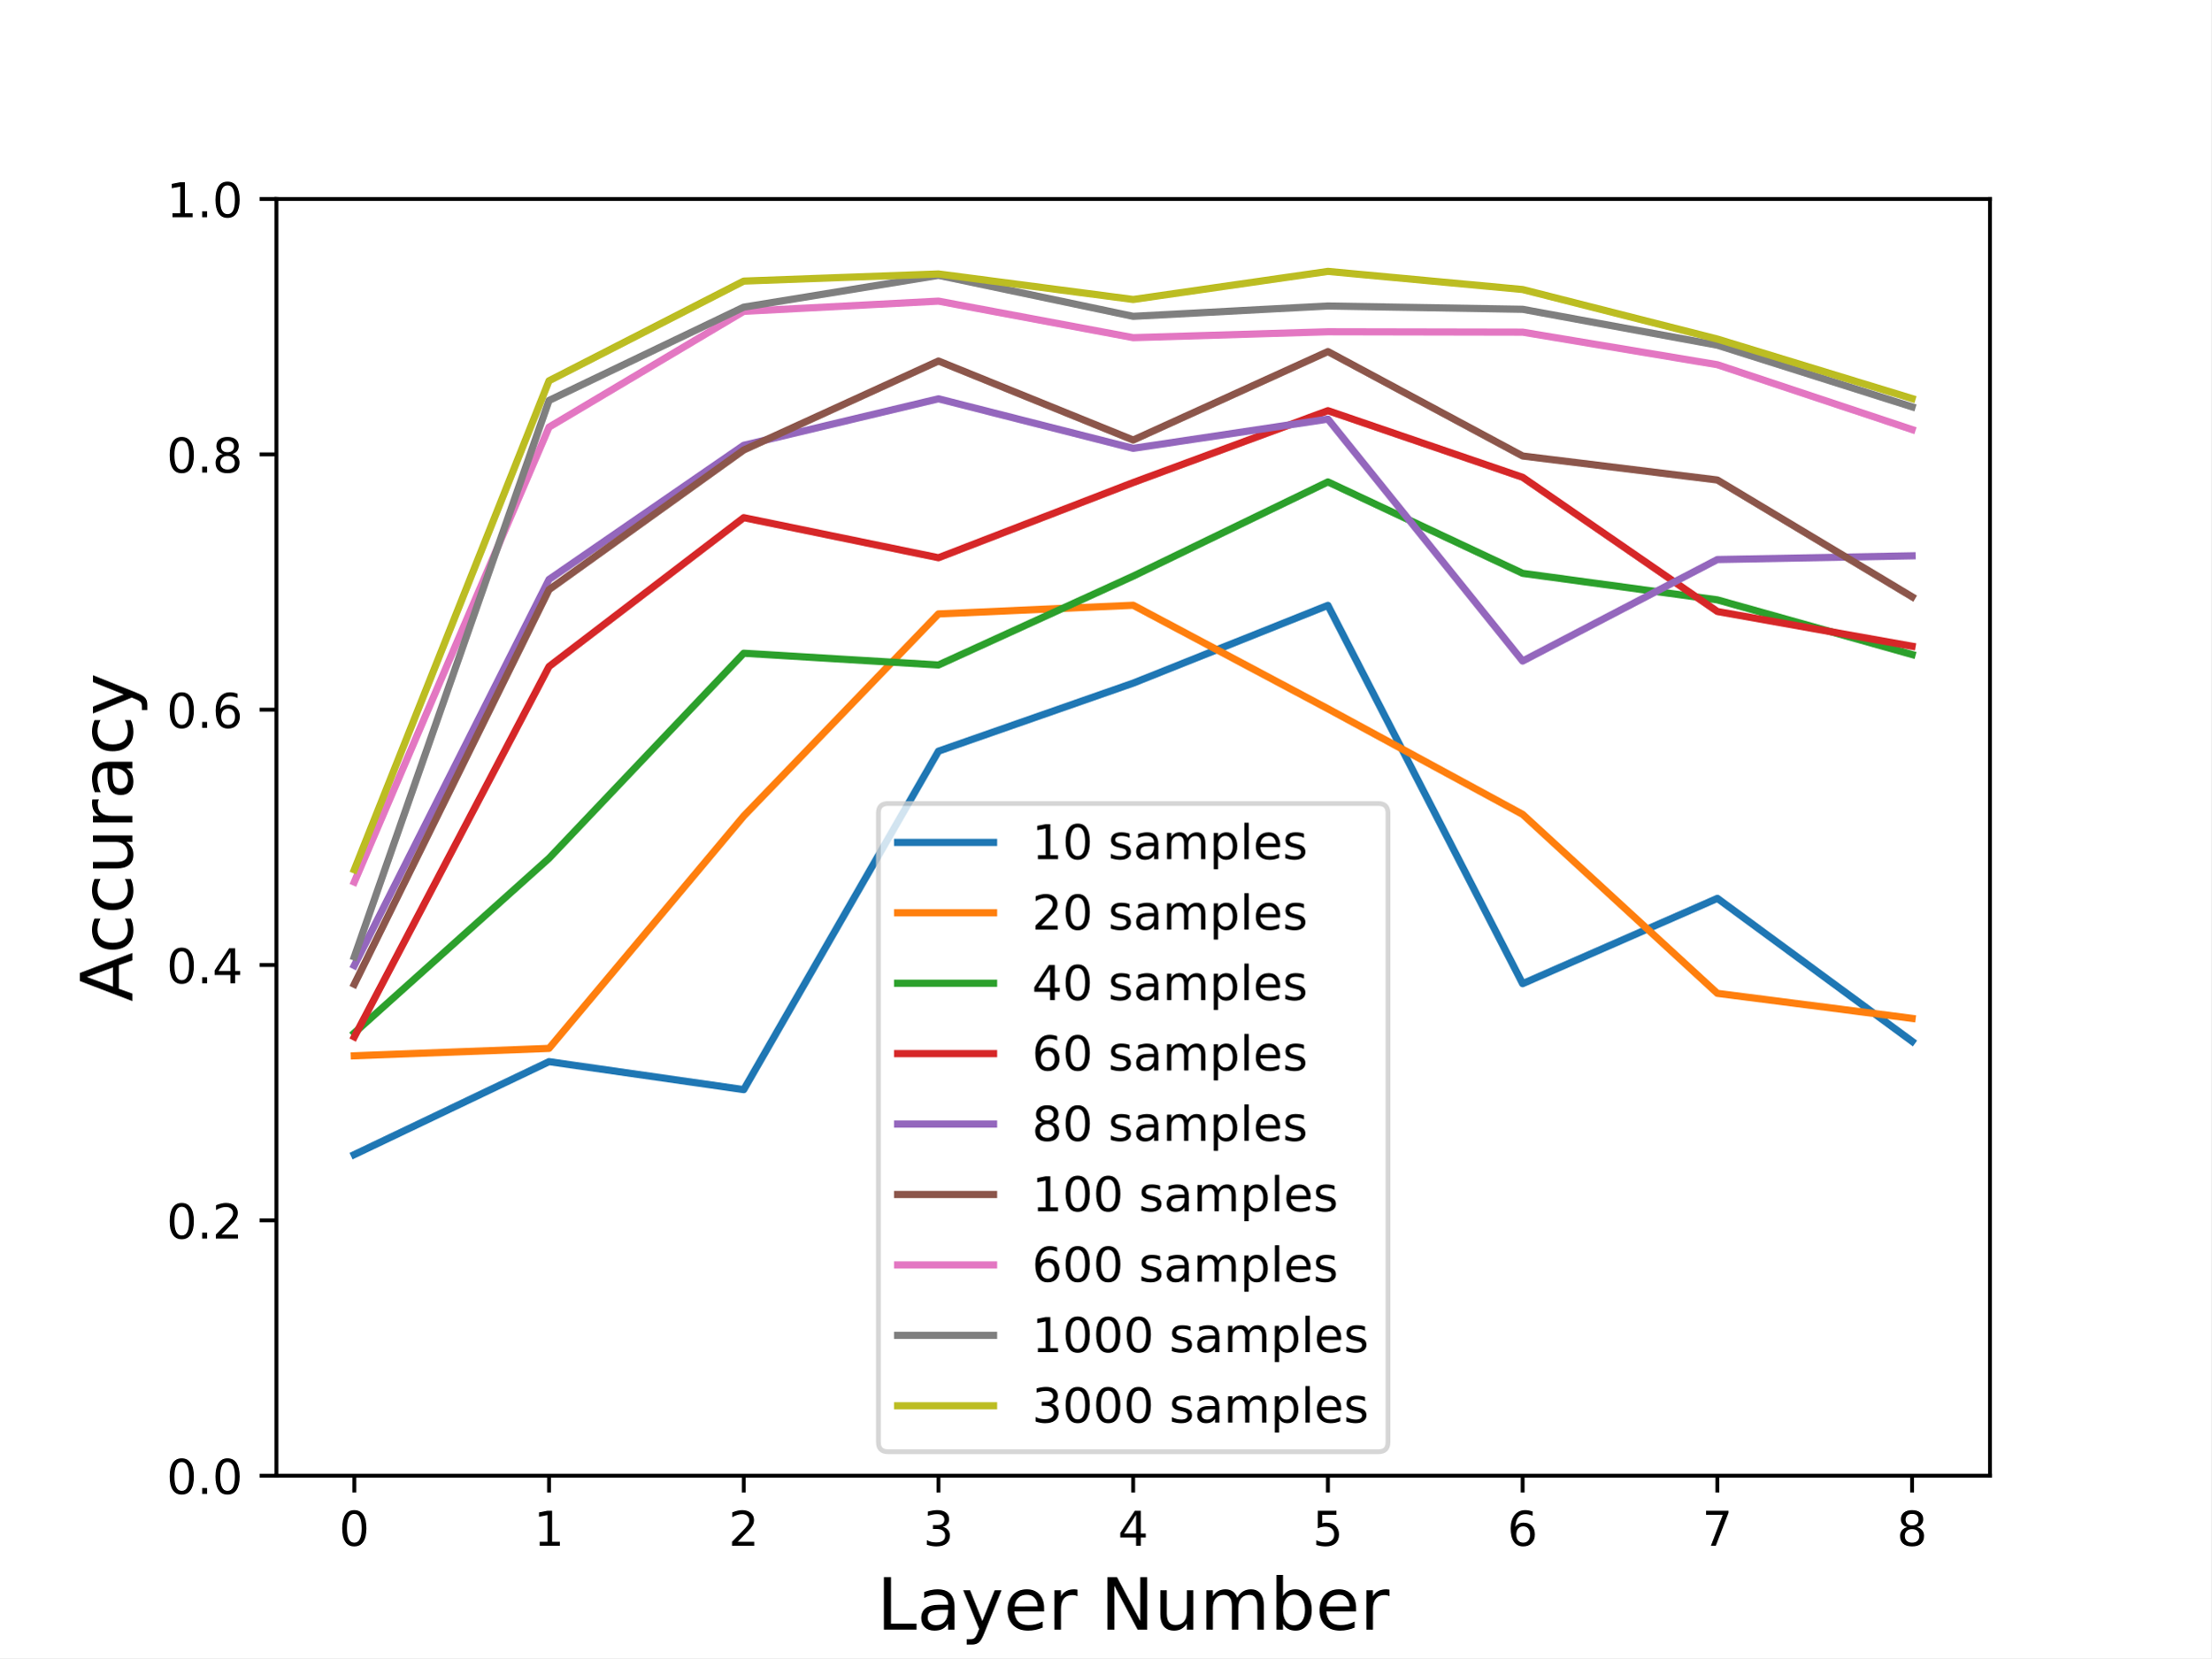
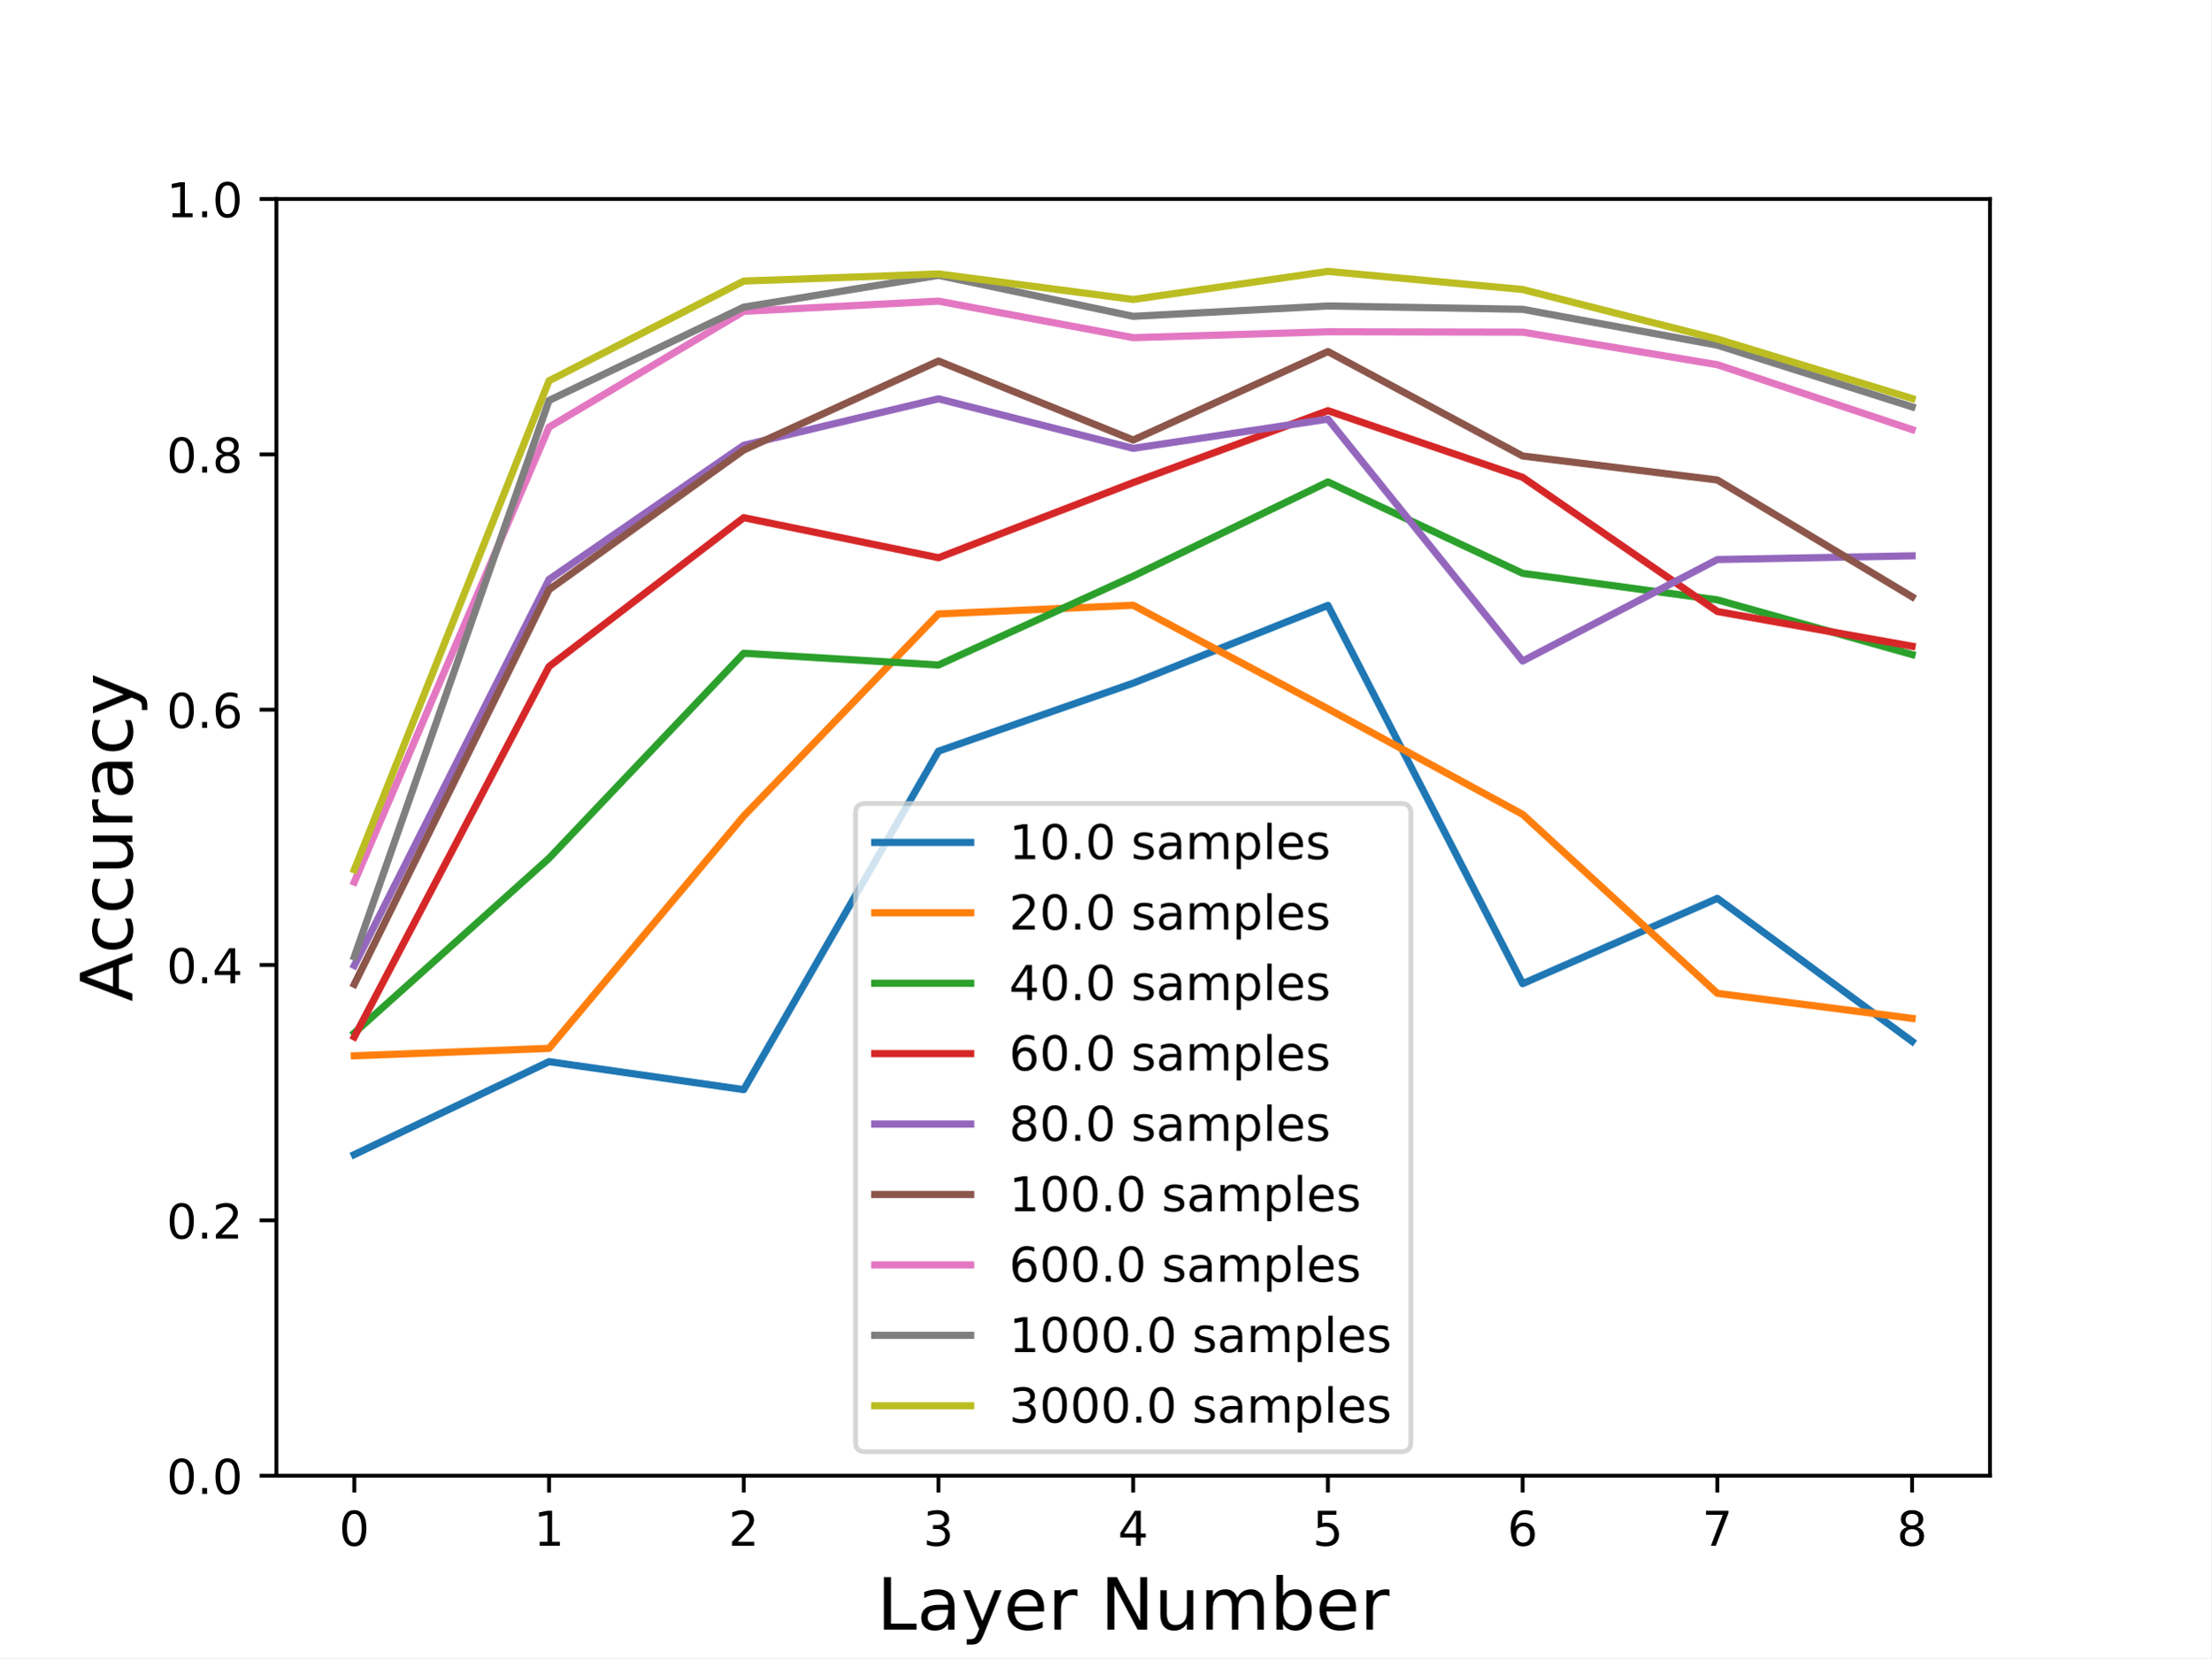
<svg xmlns="http://www.w3.org/2000/svg" xmlns:xlink="http://www.w3.org/1999/xlink" height="345.6pt" version="1.1" viewBox="0 0 460.8 345.6" width="460.8pt">
  <defs>
    <style type="text/css">*{stroke-linecap:butt;stroke-linejoin:round;}</style>
  </defs>
  <g id="figure_1">
    <g id="patch_1">
      <path d="M 0 345.6  L 460.8 345.6  L 460.8 0  L 0 0  z " style="fill:#ffffff;" />
    </g>
    <g id="axes_1">
      <g id="patch_2">
        <path d="M 57.6 307.584  L 414.72 307.584  L 414.72 41.472  L 57.6 41.472  z " style="fill:#ffffff;" />
      </g>
      <g id="matplotlib.axis_1">
        <g id="xtick_1">
          <g id="line2d_1">
            <defs>
-               <path d="M 0 0  L 0 3.5  " id="md10dada401" style="stroke:#000000;stroke-width:0.8;" />
+               <path d="M 0 0  L 0 3.5  " id="m8457dcc75d" style="stroke:#000000;stroke-width:0.8;" />
            </defs>
            <g>
-               <use style="stroke:#000000;stroke-width:0.8;" x="73.833" xlink:href="#md10dada401" y="307.584" />
+               <use style="stroke:#000000;stroke-width:0.8;" x="73.833" xlink:href="#m8457dcc75d" y="307.584" />
            </g>
          </g>
          <g id="text_1">
            <g transform="translate(70.65148 322.1824)scale(0.1 -0.1)">
              <defs>
                <path d="M 2034 4250  Q 1547 4250 1301 3770  Q 1056 3291 1056 2328  Q 1056 1369 1301 889  Q 1547 409 2034 409  Q 2525 409 2770 889  Q 3016 1369 3016 2328  Q 3016 3291 2770 3770  Q 2525 4250 2034 4250  z M 2034 4750  Q 2819 4750 3233 4129  Q 3647 3509 3647 2328  Q 3647 1150 3233 529  Q 2819 -91 2034 -91  Q 1250 -91 836 529  Q 422 1150 422 2328  Q 422 3509 836 4129  Q 1250 4750 2034 4750  z " id="DejaVuSans-30" transform="scale(0.015625)" />
              </defs>
              <use xlink:href="#DejaVuSans-30" />
            </g>
          </g>
        </g>
        <g id="xtick_2">
          <g id="line2d_2">
            <g>
-               <use style="stroke:#000000;stroke-width:0.8;" x="114.415" xlink:href="#md10dada401" y="307.584" />
+               <use style="stroke:#000000;stroke-width:0.8;" x="114.415" xlink:href="#m8457dcc75d" y="307.584" />
            </g>
          </g>
          <g id="text_2">
            <g transform="translate(111.2333 322.1824)scale(0.1 -0.1)">
              <defs>
                <path d="M 794 531  L 1825 531  L 1825 4091  L 703 3866  L 703 4441  L 1819 4666  L 2450 4666  L 2450 531  L 3481 531  L 3481 0  L 794 0  L 794 531  z " id="DejaVuSans-31" transform="scale(0.015625)" />
              </defs>
              <use xlink:href="#DejaVuSans-31" />
            </g>
          </g>
        </g>
        <g id="xtick_3">
          <g id="line2d_3">
            <g>
-               <use style="stroke:#000000;stroke-width:0.8;" x="154.996" xlink:href="#md10dada401" y="307.584" />
+               <use style="stroke:#000000;stroke-width:0.8;" x="154.996" xlink:href="#m8457dcc75d" y="307.584" />
            </g>
          </g>
          <g id="text_3">
            <g transform="translate(151.8151 322.1824)scale(0.1 -0.1)">
              <defs>
                <path d="M 1228 531  L 3431 531  L 3431 0  L 469 0  L 469 531  Q 828 903 1448 1529  Q 2069 2156 2228 2338  Q 2531 2678 2651 2914  Q 2772 3150 2772 3378  Q 2772 3750 2511 3984  Q 2250 4219 1831 4219  Q 1534 4219 1204 4116  Q 875 4013 500 3803  L 500 4441  Q 881 4594 1212 4672  Q 1544 4750 1819 4750  Q 2544 4750 2975 4387  Q 3406 4025 3406 3419  Q 3406 3131 3298 2873  Q 3191 2616 2906 2266  Q 2828 2175 2409 1742  Q 1991 1309 1228 531  z " id="DejaVuSans-32" transform="scale(0.015625)" />
              </defs>
              <use xlink:href="#DejaVuSans-32" />
            </g>
          </g>
        </g>
        <g id="xtick_4">
          <g id="line2d_4">
            <g>
-               <use style="stroke:#000000;stroke-width:0.8;" x="195.578" xlink:href="#md10dada401" y="307.584" />
+               <use style="stroke:#000000;stroke-width:0.8;" x="195.578" xlink:href="#m8457dcc75d" y="307.584" />
            </g>
          </g>
          <g id="text_4">
            <g transform="translate(192.3969 322.1824)scale(0.1 -0.1)">
              <defs>
                <path d="M 2597 2516  Q 3050 2419 3304 2112  Q 3559 1806 3559 1356  Q 3559 666 3084 287  Q 2609 -91 1734 -91  Q 1441 -91 1130 -33  Q 819 25 488 141  L 488 750  Q 750 597 1062 519  Q 1375 441 1716 441  Q 2309 441 2620 675  Q 2931 909 2931 1356  Q 2931 1769 2642 2001  Q 2353 2234 1838 2234  L 1294 2234  L 1294 2753  L 1863 2753  Q 2328 2753 2575 2939  Q 2822 3125 2822 3475  Q 2822 3834 2567 4026  Q 2313 4219 1838 4219  Q 1578 4219 1281 4162  Q 984 4106 628 3988  L 628 4550  Q 988 4650 1302 4700  Q 1616 4750 1894 4750  Q 2613 4750 3031 4423  Q 3450 4097 3450 3541  Q 3450 3153 3228 2886  Q 3006 2619 2597 2516  z " id="DejaVuSans-33" transform="scale(0.015625)" />
              </defs>
              <use xlink:href="#DejaVuSans-33" />
            </g>
          </g>
        </g>
        <g id="xtick_5">
          <g id="line2d_5">
            <g>
-               <use style="stroke:#000000;stroke-width:0.8;" x="236.16" xlink:href="#md10dada401" y="307.584" />
+               <use style="stroke:#000000;stroke-width:0.8;" x="236.16" xlink:href="#m8457dcc75d" y="307.584" />
            </g>
          </g>
          <g id="text_5">
            <g transform="translate(232.9787 322.1824)scale(0.1 -0.1)">
              <defs>
                <path d="M 2419 4116  L 825 1625  L 2419 1625  L 2419 4116  z M 2253 4666  L 3047 4666  L 3047 1625  L 3713 1625  L 3713 1100  L 3047 1100  L 3047 0  L 2419 0  L 2419 1100  L 313 1100  L 313 1709  L 2253 4666  z " id="DejaVuSans-34" transform="scale(0.015625)" />
              </defs>
              <use xlink:href="#DejaVuSans-34" />
            </g>
          </g>
        </g>
        <g id="xtick_6">
          <g id="line2d_6">
            <g>
-               <use style="stroke:#000000;stroke-width:0.8;" x="276.742" xlink:href="#md10dada401" y="307.584" />
+               <use style="stroke:#000000;stroke-width:0.8;" x="276.742" xlink:href="#m8457dcc75d" y="307.584" />
            </g>
          </g>
          <g id="text_6">
            <g transform="translate(273.5606 322.1824)scale(0.1 -0.1)">
              <defs>
                <path d="M 691 4666  L 3169 4666  L 3169 4134  L 1269 4134  L 1269 2991  Q 1406 3038 1543 3061  Q 1681 3084 1819 3084  Q 2600 3084 3056 2656  Q 3513 2228 3513 1497  Q 3513 744 3044 326  Q 2575 -91 1722 -91  Q 1428 -91 1123 -41  Q 819 9 494 109  L 494 744  Q 775 591 1075 516  Q 1375 441 1709 441  Q 2250 441 2565 725  Q 2881 1009 2881 1497  Q 2881 1984 2565 2268  Q 2250 2553 1709 2553  Q 1456 2553 1204 2497  Q 953 2441 691 2322  L 691 4666  z " id="DejaVuSans-35" transform="scale(0.015625)" />
              </defs>
              <use xlink:href="#DejaVuSans-35" />
            </g>
          </g>
        </g>
        <g id="xtick_7">
          <g id="line2d_7">
            <g>
-               <use style="stroke:#000000;stroke-width:0.8;" x="317.324" xlink:href="#md10dada401" y="307.584" />
+               <use style="stroke:#000000;stroke-width:0.8;" x="317.324" xlink:href="#m8457dcc75d" y="307.584" />
            </g>
          </g>
          <g id="text_7">
            <g transform="translate(314.1424 322.1824)scale(0.1 -0.1)">
              <defs>
                <path d="M 2113 2584  Q 1688 2584 1439 2293  Q 1191 2003 1191 1497  Q 1191 994 1439 701  Q 1688 409 2113 409  Q 2538 409 2786 701  Q 3034 994 3034 1497  Q 3034 2003 2786 2293  Q 2538 2584 2113 2584  z M 3366 4563  L 3366 3988  Q 3128 4100 2886 4159  Q 2644 4219 2406 4219  Q 1781 4219 1451 3797  Q 1122 3375 1075 2522  Q 1259 2794 1537 2939  Q 1816 3084 2150 3084  Q 2853 3084 3261 2657  Q 3669 2231 3669 1497  Q 3669 778 3244 343  Q 2819 -91 2113 -91  Q 1303 -91 875 529  Q 447 1150 447 2328  Q 447 3434 972 4092  Q 1497 4750 2381 4750  Q 2619 4750 2861 4703  Q 3103 4656 3366 4563  z " id="DejaVuSans-36" transform="scale(0.015625)" />
              </defs>
              <use xlink:href="#DejaVuSans-36" />
            </g>
          </g>
        </g>
        <g id="xtick_8">
          <g id="line2d_8">
            <g>
-               <use style="stroke:#000000;stroke-width:0.8;" x="357.905" xlink:href="#md10dada401" y="307.584" />
+               <use style="stroke:#000000;stroke-width:0.8;" x="357.905" xlink:href="#m8457dcc75d" y="307.584" />
            </g>
          </g>
          <g id="text_8">
            <g transform="translate(354.7242 322.1824)scale(0.1 -0.1)">
              <defs>
                <path d="M 525 4666  L 3525 4666  L 3525 4397  L 1831 0  L 1172 0  L 2766 4134  L 525 4134  L 525 4666  z " id="DejaVuSans-37" transform="scale(0.015625)" />
              </defs>
              <use xlink:href="#DejaVuSans-37" />
            </g>
          </g>
        </g>
        <g id="xtick_9">
          <g id="line2d_9">
            <g>
-               <use style="stroke:#000000;stroke-width:0.8;" x="398.487" xlink:href="#md10dada401" y="307.584" />
+               <use style="stroke:#000000;stroke-width:0.8;" x="398.487" xlink:href="#m8457dcc75d" y="307.584" />
            </g>
          </g>
          <g id="text_9">
            <g transform="translate(395.306 322.1824)scale(0.1 -0.1)">
              <defs>
                <path d="M 2034 2216  Q 1584 2216 1326 1975  Q 1069 1734 1069 1313  Q 1069 891 1326 650  Q 1584 409 2034 409  Q 2484 409 2743 651  Q 3003 894 3003 1313  Q 3003 1734 2745 1975  Q 2488 2216 2034 2216  z M 1403 2484  Q 997 2584 770 2862  Q 544 3141 544 3541  Q 544 4100 942 4425  Q 1341 4750 2034 4750  Q 2731 4750 3128 4425  Q 3525 4100 3525 3541  Q 3525 3141 3298 2862  Q 3072 2584 2669 2484  Q 3125 2378 3379 2068  Q 3634 1759 3634 1313  Q 3634 634 3220 271  Q 2806 -91 2034 -91  Q 1263 -91 848 271  Q 434 634 434 1313  Q 434 1759 690 2068  Q 947 2378 1403 2484  z M 1172 3481  Q 1172 3119 1398 2916  Q 1625 2713 2034 2713  Q 2441 2713 2670 2916  Q 2900 3119 2900 3481  Q 2900 3844 2670 4047  Q 2441 4250 2034 4250  Q 1625 4250 1398 4047  Q 1172 3844 1172 3481  z " id="DejaVuSans-38" transform="scale(0.015625)" />
              </defs>
              <use xlink:href="#DejaVuSans-38" />
            </g>
          </g>
        </g>
        <g id="text_10">
          <g transform="translate(182.7354 339.6598)scale(0.15 -0.15)">
            <defs>
              <path d="M 628 4666  L 1259 4666  L 1259 531  L 3531 531  L 3531 0  L 628 0  L 628 4666  z " id="DejaVuSans-4c" transform="scale(0.015625)" />
              <path d="M 2194 1759  Q 1497 1759 1228 1600  Q 959 1441 959 1056  Q 959 750 1161 570  Q 1363 391 1709 391  Q 2188 391 2477 730  Q 2766 1069 2766 1631  L 2766 1759  L 2194 1759  z M 3341 1997  L 3341 0  L 2766 0  L 2766 531  Q 2569 213 2275 61  Q 1981 -91 1556 -91  Q 1019 -91 701 211  Q 384 513 384 1019  Q 384 1609 779 1909  Q 1175 2209 1959 2209  L 2766 2209  L 2766 2266  Q 2766 2663 2505 2880  Q 2244 3097 1772 3097  Q 1472 3097 1187 3025  Q 903 2953 641 2809  L 641 3341  Q 956 3463 1253 3523  Q 1550 3584 1831 3584  Q 2591 3584 2966 3190  Q 3341 2797 3341 1997  z " id="DejaVuSans-61" transform="scale(0.015625)" />
              <path d="M 2059 -325  Q 1816 -950 1584 -1140  Q 1353 -1331 966 -1331  L 506 -1331  L 506 -850  L 844 -850  Q 1081 -850 1212 -737  Q 1344 -625 1503 -206  L 1606 56  L 191 3500  L 800 3500  L 1894 763  L 2988 3500  L 3597 3500  L 2059 -325  z " id="DejaVuSans-79" transform="scale(0.015625)" />
              <path d="M 3597 1894  L 3597 1613  L 953 1613  Q 991 1019 1311 708  Q 1631 397 2203 397  Q 2534 397 2845 478  Q 3156 559 3463 722  L 3463 178  Q 3153 47 2828 -22  Q 2503 -91 2169 -91  Q 1331 -91 842 396  Q 353 884 353 1716  Q 353 2575 817 3079  Q 1281 3584 2069 3584  Q 2775 3584 3186 3129  Q 3597 2675 3597 1894  z M 3022 2063  Q 3016 2534 2758 2815  Q 2500 3097 2075 3097  Q 1594 3097 1305 2825  Q 1016 2553 972 2059  L 3022 2063  z " id="DejaVuSans-65" transform="scale(0.015625)" />
              <path d="M 2631 2963  Q 2534 3019 2420 3045  Q 2306 3072 2169 3072  Q 1681 3072 1420 2755  Q 1159 2438 1159 1844  L 1159 0  L 581 0  L 581 3500  L 1159 3500  L 1159 2956  Q 1341 3275 1631 3429  Q 1922 3584 2338 3584  Q 2397 3584 2469 3576  Q 2541 3569 2628 3553  L 2631 2963  z " id="DejaVuSans-72" transform="scale(0.015625)" />
              <path id="DejaVuSans-20" transform="scale(0.015625)" />
              <path d="M 628 4666  L 1478 4666  L 3547 763  L 3547 4666  L 4159 4666  L 4159 0  L 3309 0  L 1241 3903  L 1241 0  L 628 0  L 628 4666  z " id="DejaVuSans-4e" transform="scale(0.015625)" />
              <path d="M 544 1381  L 544 3500  L 1119 3500  L 1119 1403  Q 1119 906 1312 657  Q 1506 409 1894 409  Q 2359 409 2629 706  Q 2900 1003 2900 1516  L 2900 3500  L 3475 3500  L 3475 0  L 2900 0  L 2900 538  Q 2691 219 2414 64  Q 2138 -91 1772 -91  Q 1169 -91 856 284  Q 544 659 544 1381  z M 1991 3584  L 1991 3584  z " id="DejaVuSans-75" transform="scale(0.015625)" />
              <path d="M 3328 2828  Q 3544 3216 3844 3400  Q 4144 3584 4550 3584  Q 5097 3584 5394 3201  Q 5691 2819 5691 2113  L 5691 0  L 5113 0  L 5113 2094  Q 5113 2597 4934 2840  Q 4756 3084 4391 3084  Q 3944 3084 3684 2787  Q 3425 2491 3425 1978  L 3425 0  L 2847 0  L 2847 2094  Q 2847 2600 2669 2842  Q 2491 3084 2119 3084  Q 1678 3084 1418 2786  Q 1159 2488 1159 1978  L 1159 0  L 581 0  L 581 3500  L 1159 3500  L 1159 2956  Q 1356 3278 1631 3431  Q 1906 3584 2284 3584  Q 2666 3584 2933 3390  Q 3200 3197 3328 2828  z " id="DejaVuSans-6d" transform="scale(0.015625)" />
              <path d="M 3116 1747  Q 3116 2381 2855 2742  Q 2594 3103 2138 3103  Q 1681 3103 1420 2742  Q 1159 2381 1159 1747  Q 1159 1113 1420 752  Q 1681 391 2138 391  Q 2594 391 2855 752  Q 3116 1113 3116 1747  z M 1159 2969  Q 1341 3281 1617 3432  Q 1894 3584 2278 3584  Q 2916 3584 3314 3078  Q 3713 2572 3713 1747  Q 3713 922 3314 415  Q 2916 -91 2278 -91  Q 1894 -91 1617 61  Q 1341 213 1159 525  L 1159 0  L 581 0  L 581 4863  L 1159 4863  L 1159 2969  z " id="DejaVuSans-62" transform="scale(0.015625)" />
            </defs>
            <use xlink:href="#DejaVuSans-4c" />
            <use x="55.713" xlink:href="#DejaVuSans-61" />
            <use x="116.992" xlink:href="#DejaVuSans-79" />
            <use x="176.172" xlink:href="#DejaVuSans-65" />
            <use x="237.695" xlink:href="#DejaVuSans-72" />
            <use x="278.809" xlink:href="#DejaVuSans-20" />
            <use x="310.596" xlink:href="#DejaVuSans-4e" />
            <use x="385.4" xlink:href="#DejaVuSans-75" />
            <use x="448.779" xlink:href="#DejaVuSans-6d" />
            <use x="546.191" xlink:href="#DejaVuSans-62" />
            <use x="609.668" xlink:href="#DejaVuSans-65" />
            <use x="671.191" xlink:href="#DejaVuSans-72" />
          </g>
        </g>
      </g>
      <g id="matplotlib.axis_2">
        <g id="ytick_1">
          <g id="line2d_10">
            <defs>
-               <path d="M 0 0  L -3.5 0  " id="med855682d2" style="stroke:#000000;stroke-width:0.8;" />
+               <path d="M 0 0  L -3.5 0  " id="m74a3d28137" style="stroke:#000000;stroke-width:0.8;" />
            </defs>
            <g>
-               <use style="stroke:#000000;stroke-width:0.8;" x="57.6" xlink:href="#med855682d2" y="307.584" />
+               <use style="stroke:#000000;stroke-width:0.8;" x="57.6" xlink:href="#m74a3d28137" y="307.584" />
            </g>
          </g>
          <g id="text_11">
            <g transform="translate(34.69687 311.3832)scale(0.1 -0.1)">
              <defs>
                <path d="M 684 794  L 1344 794  L 1344 0  L 684 0  L 684 794  z " id="DejaVuSans-2e" transform="scale(0.015625)" />
              </defs>
              <use xlink:href="#DejaVuSans-30" />
              <use x="63.623" xlink:href="#DejaVuSans-2e" />
              <use x="95.41" xlink:href="#DejaVuSans-30" />
            </g>
          </g>
        </g>
        <g id="ytick_2">
          <g id="line2d_11">
            <g>
-               <use style="stroke:#000000;stroke-width:0.8;" x="57.6" xlink:href="#med855682d2" y="254.362" />
+               <use style="stroke:#000000;stroke-width:0.8;" x="57.6" xlink:href="#m74a3d28137" y="254.362" />
            </g>
          </g>
          <g id="text_12">
            <g transform="translate(34.69687 258.1608)scale(0.1 -0.1)">
              <use xlink:href="#DejaVuSans-30" />
              <use x="63.623" xlink:href="#DejaVuSans-2e" />
              <use x="95.41" xlink:href="#DejaVuSans-32" />
            </g>
          </g>
        </g>
        <g id="ytick_3">
          <g id="line2d_12">
            <g>
-               <use style="stroke:#000000;stroke-width:0.8;" x="57.6" xlink:href="#med855682d2" y="201.139" />
+               <use style="stroke:#000000;stroke-width:0.8;" x="57.6" xlink:href="#m74a3d28137" y="201.139" />
            </g>
          </g>
          <g id="text_13">
            <g transform="translate(34.69687 204.9384)scale(0.1 -0.1)">
              <use xlink:href="#DejaVuSans-30" />
              <use x="63.623" xlink:href="#DejaVuSans-2e" />
              <use x="95.41" xlink:href="#DejaVuSans-34" />
            </g>
          </g>
        </g>
        <g id="ytick_4">
          <g id="line2d_13">
            <g>
-               <use style="stroke:#000000;stroke-width:0.8;" x="57.6" xlink:href="#med855682d2" y="147.917" />
+               <use style="stroke:#000000;stroke-width:0.8;" x="57.6" xlink:href="#m74a3d28137" y="147.917" />
            </g>
          </g>
          <g id="text_14">
            <g transform="translate(34.69687 151.716)scale(0.1 -0.1)">
              <use xlink:href="#DejaVuSans-30" />
              <use x="63.623" xlink:href="#DejaVuSans-2e" />
              <use x="95.41" xlink:href="#DejaVuSans-36" />
            </g>
          </g>
        </g>
        <g id="ytick_5">
          <g id="line2d_14">
            <g>
-               <use style="stroke:#000000;stroke-width:0.8;" x="57.6" xlink:href="#med855682d2" y="94.694" />
+               <use style="stroke:#000000;stroke-width:0.8;" x="57.6" xlink:href="#m74a3d28137" y="94.694" />
            </g>
          </g>
          <g id="text_15">
            <g transform="translate(34.69687 98.49362)scale(0.1 -0.1)">
              <use xlink:href="#DejaVuSans-30" />
              <use x="63.623" xlink:href="#DejaVuSans-2e" />
              <use x="95.41" xlink:href="#DejaVuSans-38" />
            </g>
          </g>
        </g>
        <g id="ytick_6">
          <g id="line2d_15">
            <g>
-               <use style="stroke:#000000;stroke-width:0.8;" x="57.6" xlink:href="#med855682d2" y="41.472" />
+               <use style="stroke:#000000;stroke-width:0.8;" x="57.6" xlink:href="#m74a3d28137" y="41.472" />
            </g>
          </g>
          <g id="text_16">
            <g transform="translate(34.69687 45.27122)scale(0.1 -0.1)">
              <use xlink:href="#DejaVuSans-31" />
              <use x="63.623" xlink:href="#DejaVuSans-2e" />
              <use x="95.41" xlink:href="#DejaVuSans-30" />
            </g>
          </g>
        </g>
        <g id="text_17">
          <g transform="translate(27.57734 208.7702)rotate(-90)scale(0.15 -0.15)">
            <defs>
              <path d="M 2188 4044  L 1331 1722  L 3047 1722  L 2188 4044  z M 1831 4666  L 2547 4666  L 4325 0  L 3669 0  L 3244 1197  L 1141 1197  L 716 0  L 50 0  L 1831 4666  z " id="DejaVuSans-41" transform="scale(0.015625)" />
              <path d="M 3122 3366  L 3122 2828  Q 2878 2963 2633 3030  Q 2388 3097 2138 3097  Q 1578 3097 1268 2742  Q 959 2388 959 1747  Q 959 1106 1268 751  Q 1578 397 2138 397  Q 2388 397 2633 464  Q 2878 531 3122 666  L 3122 134  Q 2881 22 2623 -34  Q 2366 -91 2075 -91  Q 1284 -91 818 406  Q 353 903 353 1747  Q 353 2603 823 3093  Q 1294 3584 2113 3584  Q 2378 3584 2631 3529  Q 2884 3475 3122 3366  z " id="DejaVuSans-63" transform="scale(0.015625)" />
            </defs>
            <use xlink:href="#DejaVuSans-41" />
            <use x="66.658" xlink:href="#DejaVuSans-63" />
            <use x="121.639" xlink:href="#DejaVuSans-63" />
            <use x="176.619" xlink:href="#DejaVuSans-75" />
            <use x="239.998" xlink:href="#DejaVuSans-72" />
            <use x="281.111" xlink:href="#DejaVuSans-61" />
            <use x="342.391" xlink:href="#DejaVuSans-63" />
            <use x="397.371" xlink:href="#DejaVuSans-79" />
          </g>
        </g>
      </g>
      <g id="line2d_16">
-         <path clip-path="url(#pd63ec3920d)" d="M 73.833 240.657  L 114.415 221.284  L 154.996 227.112  L 195.578 156.565  L 236.16 142.382  L 276.742 126.175  L 317.324 205.024  L 357.905 187.248  L 398.487 217.053  " style="fill:none;stroke:#1f77b4;stroke-linecap:square;stroke-width:1.5;" />
+         <path clip-path="url(#pcf3bdb16a3)" d="M 73.833 240.657  L 114.415 221.284  L 154.996 227.112  L 195.578 156.565  L 236.16 142.382  L 276.742 126.175  L 317.324 205.024  L 357.905 187.248  L 398.487 217.053  " style="fill:none;stroke:#1f77b4;stroke-linecap:square;stroke-width:1.5;" />
      </g>
      <g id="line2d_17">
-         <path clip-path="url(#pd63ec3920d)" d="M 73.833 220.06  L 114.415 218.516  L 154.996 170.084  L 195.578 127.958  L 236.16 126.149  L 276.742 147.731  L 317.324 169.738  L 357.905 207.047  L 398.487 212.263  " style="fill:none;stroke:#ff7f0e;stroke-linecap:square;stroke-width:1.5;" />
+         <path clip-path="url(#pcf3bdb16a3)" d="M 73.833 220.06  L 114.415 218.516  L 154.996 170.084  L 195.578 127.958  L 236.16 126.149  L 276.742 147.731  L 317.324 169.738  L 357.905 207.047  L 398.487 212.263  " style="fill:none;stroke:#ff7f0e;stroke-linecap:square;stroke-width:1.5;" />
      </g>
      <g id="line2d_18">
-         <path clip-path="url(#pd63ec3920d)" d="M 73.833 215.296  L 114.415 178.892  L 154.996 136.155  L 195.578 138.603  L 236.16 120.081  L 276.742 100.442  L 317.324 119.496  L 357.905 125.031  L 398.487 136.421  " style="fill:none;stroke:#2ca02c;stroke-linecap:square;stroke-width:1.5;" />
+         <path clip-path="url(#pcf3bdb16a3)" d="M 73.833 215.296  L 114.415 178.892  L 154.996 136.155  L 195.578 138.603  L 236.16 120.081  L 276.742 100.442  L 317.324 119.496  L 357.905 125.031  L 398.487 136.421  " style="fill:none;stroke:#2ca02c;stroke-linecap:square;stroke-width:1.5;" />
      </g>
      <g id="line2d_19">
-         <path clip-path="url(#pd63ec3920d)" d="M 73.833 216.121  L 114.415 138.922  L 154.996 107.894  L 195.578 116.249  L 236.16 100.575  L 276.742 85.593  L 317.324 99.484  L 357.905 127.453  L 398.487 134.691  " style="fill:none;stroke:#d62728;stroke-linecap:square;stroke-width:1.5;" />
+         <path clip-path="url(#pcf3bdb16a3)" d="M 73.833 216.121  L 114.415 138.922  L 154.996 107.894  L 195.578 116.249  L 236.16 100.575  L 276.742 85.593  L 317.324 99.484  L 357.905 127.453  L 398.487 134.691  " style="fill:none;stroke:#d62728;stroke-linecap:square;stroke-width:1.5;" />
      </g>
      <g id="line2d_20">
-         <path clip-path="url(#pd63ec3920d)" d="M 73.833 201.246  L 114.415 120.773  L 154.996 92.805  L 195.578 83.119  L 236.16 93.444  L 276.742 87.35  L 317.324 137.778  L 357.905 116.622  L 398.487 115.85  " style="fill:none;stroke:#9467bd;stroke-linecap:square;stroke-width:1.5;" />
+         <path clip-path="url(#pcf3bdb16a3)" d="M 73.833 201.246  L 114.415 120.773  L 154.996 92.805  L 195.578 83.119  L 236.16 93.444  L 276.742 87.35  L 317.324 137.778  L 357.905 116.622  L 398.487 115.85  " style="fill:none;stroke:#9467bd;stroke-linecap:square;stroke-width:1.5;" />
      </g>
      <g id="line2d_21">
-         <path clip-path="url(#pd63ec3920d)" d="M 73.833 205.157  L 114.415 122.902  L 154.996 93.79  L 195.578 75.242  L 236.16 91.714  L 276.742 73.272  L 317.324 95.04  L 357.905 100.043  L 398.487 124.392  " style="fill:none;stroke:#8c564b;stroke-linecap:square;stroke-width:1.5;" />
+         <path clip-path="url(#pcf3bdb16a3)" d="M 73.833 205.157  L 114.415 122.902  L 154.996 93.79  L 195.578 75.242  L 236.16 91.714  L 276.742 73.272  L 317.324 95.04  L 357.905 100.043  L 398.487 124.392  " style="fill:none;stroke:#8c564b;stroke-linecap:square;stroke-width:1.5;" />
      </g>
      <g id="line2d_22">
-         <path clip-path="url(#pd63ec3920d)" d="M 73.833 183.842  L 114.415 89.026  L 154.996 64.89  L 195.578 62.761  L 236.16 70.372  L 276.742 69.148  L 317.324 69.227  L 357.905 76.013  L 398.487 89.532  " style="fill:none;stroke:#e377c2;stroke-linecap:square;stroke-width:1.5;" />
+         <path clip-path="url(#pcf3bdb16a3)" d="M 73.833 183.842  L 114.415 89.026  L 154.996 64.89  L 195.578 62.761  L 236.16 70.372  L 276.742 69.148  L 317.324 69.227  L 357.905 76.013  L 398.487 89.532  " style="fill:none;stroke:#e377c2;stroke-linecap:square;stroke-width:1.5;" />
      </g>
      <g id="line2d_23">
-         <path clip-path="url(#pd63ec3920d)" d="M 73.833 199.436  L 114.415 83.464  L 154.996 64.012  L 195.578 57.385  L 236.16 65.928  L 276.742 63.772  L 317.324 64.464  L 357.905 71.942  L 398.487 84.795  " style="fill:none;stroke:#7f7f7f;stroke-linecap:square;stroke-width:1.5;" />
+         <path clip-path="url(#pcf3bdb16a3)" d="M 73.833 199.436  L 114.415 83.464  L 154.996 64.012  L 195.578 57.385  L 236.16 65.928  L 276.742 63.772  L 317.324 64.464  L 357.905 71.942  L 398.487 84.795  " style="fill:none;stroke:#7f7f7f;stroke-linecap:square;stroke-width:1.5;" />
      </g>
      <g id="line2d_24">
-         <path clip-path="url(#pd63ec3920d)" d="M 73.833 181.287  L 114.415 79.366  L 154.996 58.583  L 195.578 57.093  L 236.16 62.415  L 276.742 56.561  L 317.324 60.339  L 357.905 70.664  L 398.487 83.065  " style="fill:none;stroke:#bcbd22;stroke-linecap:square;stroke-width:1.5;" />
+         <path clip-path="url(#pcf3bdb16a3)" d="M 73.833 181.287  L 114.415 79.366  L 154.996 58.583  L 195.578 57.093  L 236.16 62.415  L 276.742 56.561  L 317.324 60.339  L 357.905 70.664  L 398.487 83.065  " style="fill:none;stroke:#bcbd22;stroke-linecap:square;stroke-width:1.5;" />
      </g>
      <g id="patch_3">
        <path d="M 57.6 307.584  L 57.6 41.472  " style="fill:none;stroke:#000000;stroke-linecap:square;stroke-linejoin:miter;stroke-width:0.8;" />
      </g>
      <g id="patch_4">
        <path d="M 414.72 307.584  L 414.72 41.472  " style="fill:none;stroke:#000000;stroke-linecap:square;stroke-linejoin:miter;stroke-width:0.8;" />
      </g>
      <g id="patch_5">
        <path d="M 57.6 307.584  L 414.72 307.584  " style="fill:none;stroke:#000000;stroke-linecap:square;stroke-linejoin:miter;stroke-width:0.8;" />
      </g>
      <g id="patch_6">
        <path d="M 57.6 41.472  L 414.72 41.472  " style="fill:none;stroke:#000000;stroke-linecap:square;stroke-linejoin:miter;stroke-width:0.8;" />
      </g>
      <g id="legend_1">
        <g id="patch_7">
-           <path d="M 185.062 302.584  L 287.258 302.584  Q 289.258 302.584 289.258 300.584  L 289.258 169.481  Q 289.258 167.481 287.258 167.481  L 185.062 167.481  Q 183.062 167.481 183.062 169.481  L 183.062 300.584  Q 183.062 302.584 185.062 302.584  z " style="fill:#ffffff;opacity:0.8;stroke:#cccccc;stroke-linejoin:miter;" />
+           <path d="M 180.292 302.584  L 292.028 302.584  Q 294.028 302.584 294.028 300.584  L 294.028 169.481  Q 294.028 167.481 292.028 167.481  L 180.292 167.481  Q 178.292 167.481 178.292 169.481  L 178.292 300.584  Q 178.292 302.584 180.292 302.584  z " style="fill:#ffffff;opacity:0.8;stroke:#cccccc;stroke-linejoin:miter;" />
        </g>
        <g id="line2d_25">
-           <path d="M 187.062 175.579  L 207.062 175.579  " style="fill:none;stroke:#1f77b4;stroke-linecap:square;stroke-width:1.5;" />
+           <path d="M 182.292 175.579  L 202.292 175.579  " style="fill:none;stroke:#1f77b4;stroke-linecap:square;stroke-width:1.5;" />
        </g>
        <g id="line2d_26" />
        <g id="text_18">
-           <g transform="translate(215.0623 179.0793)scale(0.1 -0.1)">
+           <g transform="translate(210.292 179.0793)scale(0.1 -0.1)">
            <defs>
              <path d="M 2834 3397  L 2834 2853  Q 2591 2978 2328 3040  Q 2066 3103 1784 3103  Q 1356 3103 1142 2972  Q 928 2841 928 2578  Q 928 2378 1081 2264  Q 1234 2150 1697 2047  L 1894 2003  Q 2506 1872 2764 1633  Q 3022 1394 3022 966  Q 3022 478 2636 193  Q 2250 -91 1575 -91  Q 1294 -91 989 -36  Q 684 19 347 128  L 347 722  Q 666 556 975 473  Q 1284 391 1588 391  Q 1994 391 2212 530  Q 2431 669 2431 922  Q 2431 1156 2273 1281  Q 2116 1406 1581 1522  L 1381 1569  Q 847 1681 609 1914  Q 372 2147 372 2553  Q 372 3047 722 3315  Q 1072 3584 1716 3584  Q 2034 3584 2315 3537  Q 2597 3491 2834 3397  z " id="DejaVuSans-73" transform="scale(0.015625)" />
              <path d="M 1159 525  L 1159 -1331  L 581 -1331  L 581 3500  L 1159 3500  L 1159 2969  Q 1341 3281 1617 3432  Q 1894 3584 2278 3584  Q 2916 3584 3314 3078  Q 3713 2572 3713 1747  Q 3713 922 3314 415  Q 2916 -91 2278 -91  Q 1894 -91 1617 61  Q 1341 213 1159 525  z M 3116 1747  Q 3116 2381 2855 2742  Q 2594 3103 2138 3103  Q 1681 3103 1420 2742  Q 1159 2381 1159 1747  Q 1159 1113 1420 752  Q 1681 391 2138 391  Q 2594 391 2855 752  Q 3116 1113 3116 1747  z " id="DejaVuSans-70" transform="scale(0.015625)" />
              <path d="M 603 4863  L 1178 4863  L 1178 0  L 603 0  L 603 4863  z " id="DejaVuSans-6c" transform="scale(0.015625)" />
            </defs>
            <use xlink:href="#DejaVuSans-31" />
            <use x="63.623" xlink:href="#DejaVuSans-30" />
-             <use x="127.246" xlink:href="#DejaVuSans-20" />
-             <use x="159.033" xlink:href="#DejaVuSans-73" />
-             <use x="211.133" xlink:href="#DejaVuSans-61" />
-             <use x="272.412" xlink:href="#DejaVuSans-6d" />
-             <use x="369.824" xlink:href="#DejaVuSans-70" />
-             <use x="433.301" xlink:href="#DejaVuSans-6c" />
-             <use x="461.084" xlink:href="#DejaVuSans-65" />
-             <use x="522.607" xlink:href="#DejaVuSans-73" />
+             <use x="127.246" xlink:href="#DejaVuSans-2e" />
+             <use x="159.033" xlink:href="#DejaVuSans-30" />
+             <use x="222.656" xlink:href="#DejaVuSans-20" />
+             <use x="254.443" xlink:href="#DejaVuSans-73" />
+             <use x="306.543" xlink:href="#DejaVuSans-61" />
+             <use x="367.822" xlink:href="#DejaVuSans-6d" />
+             <use x="465.234" xlink:href="#DejaVuSans-70" />
+             <use x="528.711" xlink:href="#DejaVuSans-6c" />
+             <use x="556.494" xlink:href="#DejaVuSans-65" />
+             <use x="618.018" xlink:href="#DejaVuSans-73" />
          </g>
        </g>
        <g id="line2d_27">
-           <path d="M 187.062 190.257  L 207.062 190.257  " style="fill:none;stroke:#ff7f0e;stroke-linecap:square;stroke-width:1.5;" />
+           <path d="M 182.292 190.257  L 202.292 190.257  " style="fill:none;stroke:#ff7f0e;stroke-linecap:square;stroke-width:1.5;" />
        </g>
        <g id="line2d_28" />
        <g id="text_19">
-           <g transform="translate(215.0623 193.7574)scale(0.1 -0.1)">
+           <g transform="translate(210.292 193.7574)scale(0.1 -0.1)">
            <use xlink:href="#DejaVuSans-32" />
            <use x="63.623" xlink:href="#DejaVuSans-30" />
-             <use x="127.246" xlink:href="#DejaVuSans-20" />
-             <use x="159.033" xlink:href="#DejaVuSans-73" />
-             <use x="211.133" xlink:href="#DejaVuSans-61" />
-             <use x="272.412" xlink:href="#DejaVuSans-6d" />
-             <use x="369.824" xlink:href="#DejaVuSans-70" />
-             <use x="433.301" xlink:href="#DejaVuSans-6c" />
-             <use x="461.084" xlink:href="#DejaVuSans-65" />
-             <use x="522.607" xlink:href="#DejaVuSans-73" />
+             <use x="127.246" xlink:href="#DejaVuSans-2e" />
+             <use x="159.033" xlink:href="#DejaVuSans-30" />
+             <use x="222.656" xlink:href="#DejaVuSans-20" />
+             <use x="254.443" xlink:href="#DejaVuSans-73" />
+             <use x="306.543" xlink:href="#DejaVuSans-61" />
+             <use x="367.822" xlink:href="#DejaVuSans-6d" />
+             <use x="465.234" xlink:href="#DejaVuSans-70" />
+             <use x="528.711" xlink:href="#DejaVuSans-6c" />
+             <use x="556.494" xlink:href="#DejaVuSans-65" />
+             <use x="618.018" xlink:href="#DejaVuSans-73" />
          </g>
        </g>
        <g id="line2d_29">
-           <path d="M 187.062 204.936  L 207.062 204.936  " style="fill:none;stroke:#2ca02c;stroke-linecap:square;stroke-width:1.5;" />
+           <path d="M 182.292 204.936  L 202.292 204.936  " style="fill:none;stroke:#2ca02c;stroke-linecap:square;stroke-width:1.5;" />
        </g>
        <g id="line2d_30" />
        <g id="text_20">
-           <g transform="translate(215.0623 208.4356)scale(0.1 -0.1)">
+           <g transform="translate(210.292 208.4356)scale(0.1 -0.1)">
            <use xlink:href="#DejaVuSans-34" />
            <use x="63.623" xlink:href="#DejaVuSans-30" />
-             <use x="127.246" xlink:href="#DejaVuSans-20" />
-             <use x="159.033" xlink:href="#DejaVuSans-73" />
-             <use x="211.133" xlink:href="#DejaVuSans-61" />
-             <use x="272.412" xlink:href="#DejaVuSans-6d" />
-             <use x="369.824" xlink:href="#DejaVuSans-70" />
-             <use x="433.301" xlink:href="#DejaVuSans-6c" />
-             <use x="461.084" xlink:href="#DejaVuSans-65" />
-             <use x="522.607" xlink:href="#DejaVuSans-73" />
+             <use x="127.246" xlink:href="#DejaVuSans-2e" />
+             <use x="159.033" xlink:href="#DejaVuSans-30" />
+             <use x="222.656" xlink:href="#DejaVuSans-20" />
+             <use x="254.443" xlink:href="#DejaVuSans-73" />
+             <use x="306.543" xlink:href="#DejaVuSans-61" />
+             <use x="367.822" xlink:href="#DejaVuSans-6d" />
+             <use x="465.234" xlink:href="#DejaVuSans-70" />
+             <use x="528.711" xlink:href="#DejaVuSans-6c" />
+             <use x="556.494" xlink:href="#DejaVuSans-65" />
+             <use x="618.018" xlink:href="#DejaVuSans-73" />
          </g>
        </g>
        <g id="line2d_31">
-           <path d="M 187.062 219.614  L 207.062 219.614  " style="fill:none;stroke:#d62728;stroke-linecap:square;stroke-width:1.5;" />
+           <path d="M 182.292 219.614  L 202.292 219.614  " style="fill:none;stroke:#d62728;stroke-linecap:square;stroke-width:1.5;" />
        </g>
        <g id="line2d_32" />
        <g id="text_21">
-           <g transform="translate(215.0623 223.1137)scale(0.1 -0.1)">
+           <g transform="translate(210.292 223.1137)scale(0.1 -0.1)">
            <use xlink:href="#DejaVuSans-36" />
            <use x="63.623" xlink:href="#DejaVuSans-30" />
-             <use x="127.246" xlink:href="#DejaVuSans-20" />
-             <use x="159.033" xlink:href="#DejaVuSans-73" />
-             <use x="211.133" xlink:href="#DejaVuSans-61" />
-             <use x="272.412" xlink:href="#DejaVuSans-6d" />
-             <use x="369.824" xlink:href="#DejaVuSans-70" />
-             <use x="433.301" xlink:href="#DejaVuSans-6c" />
-             <use x="461.084" xlink:href="#DejaVuSans-65" />
-             <use x="522.607" xlink:href="#DejaVuSans-73" />
+             <use x="127.246" xlink:href="#DejaVuSans-2e" />
+             <use x="159.033" xlink:href="#DejaVuSans-30" />
+             <use x="222.656" xlink:href="#DejaVuSans-20" />
+             <use x="254.443" xlink:href="#DejaVuSans-73" />
+             <use x="306.543" xlink:href="#DejaVuSans-61" />
+             <use x="367.822" xlink:href="#DejaVuSans-6d" />
+             <use x="465.234" xlink:href="#DejaVuSans-70" />
+             <use x="528.711" xlink:href="#DejaVuSans-6c" />
+             <use x="556.494" xlink:href="#DejaVuSans-65" />
+             <use x="618.018" xlink:href="#DejaVuSans-73" />
          </g>
        </g>
        <g id="line2d_33">
-           <path d="M 187.062 234.292  L 207.062 234.292  " style="fill:none;stroke:#9467bd;stroke-linecap:square;stroke-width:1.5;" />
+           <path d="M 182.292 234.292  L 202.292 234.292  " style="fill:none;stroke:#9467bd;stroke-linecap:square;stroke-width:1.5;" />
        </g>
        <g id="line2d_34" />
        <g id="text_22">
-           <g transform="translate(215.0623 237.7918)scale(0.1 -0.1)">
+           <g transform="translate(210.292 237.7918)scale(0.1 -0.1)">
            <use xlink:href="#DejaVuSans-38" />
            <use x="63.623" xlink:href="#DejaVuSans-30" />
-             <use x="127.246" xlink:href="#DejaVuSans-20" />
-             <use x="159.033" xlink:href="#DejaVuSans-73" />
-             <use x="211.133" xlink:href="#DejaVuSans-61" />
-             <use x="272.412" xlink:href="#DejaVuSans-6d" />
-             <use x="369.824" xlink:href="#DejaVuSans-70" />
-             <use x="433.301" xlink:href="#DejaVuSans-6c" />
-             <use x="461.084" xlink:href="#DejaVuSans-65" />
-             <use x="522.607" xlink:href="#DejaVuSans-73" />
+             <use x="127.246" xlink:href="#DejaVuSans-2e" />
+             <use x="159.033" xlink:href="#DejaVuSans-30" />
+             <use x="222.656" xlink:href="#DejaVuSans-20" />
+             <use x="254.443" xlink:href="#DejaVuSans-73" />
+             <use x="306.543" xlink:href="#DejaVuSans-61" />
+             <use x="367.822" xlink:href="#DejaVuSans-6d" />
+             <use x="465.234" xlink:href="#DejaVuSans-70" />
+             <use x="528.711" xlink:href="#DejaVuSans-6c" />
+             <use x="556.494" xlink:href="#DejaVuSans-65" />
+             <use x="618.018" xlink:href="#DejaVuSans-73" />
          </g>
        </g>
        <g id="line2d_35">
-           <path d="M 187.062 248.97  L 207.062 248.97  " style="fill:none;stroke:#8c564b;stroke-linecap:square;stroke-width:1.5;" />
+           <path d="M 182.292 248.97  L 202.292 248.97  " style="fill:none;stroke:#8c564b;stroke-linecap:square;stroke-width:1.5;" />
        </g>
        <g id="line2d_36" />
        <g id="text_23">
-           <g transform="translate(215.0623 252.4699)scale(0.1 -0.1)">
+           <g transform="translate(210.292 252.4699)scale(0.1 -0.1)">
            <use xlink:href="#DejaVuSans-31" />
            <use x="63.623" xlink:href="#DejaVuSans-30" />
            <use x="127.246" xlink:href="#DejaVuSans-30" />
-             <use x="190.869" xlink:href="#DejaVuSans-20" />
-             <use x="222.656" xlink:href="#DejaVuSans-73" />
-             <use x="274.756" xlink:href="#DejaVuSans-61" />
-             <use x="336.035" xlink:href="#DejaVuSans-6d" />
-             <use x="433.447" xlink:href="#DejaVuSans-70" />
-             <use x="496.924" xlink:href="#DejaVuSans-6c" />
-             <use x="524.707" xlink:href="#DejaVuSans-65" />
-             <use x="586.23" xlink:href="#DejaVuSans-73" />
+             <use x="190.869" xlink:href="#DejaVuSans-2e" />
+             <use x="222.656" xlink:href="#DejaVuSans-30" />
+             <use x="286.279" xlink:href="#DejaVuSans-20" />
+             <use x="318.066" xlink:href="#DejaVuSans-73" />
+             <use x="370.166" xlink:href="#DejaVuSans-61" />
+             <use x="431.445" xlink:href="#DejaVuSans-6d" />
+             <use x="528.857" xlink:href="#DejaVuSans-70" />
+             <use x="592.334" xlink:href="#DejaVuSans-6c" />
+             <use x="620.117" xlink:href="#DejaVuSans-65" />
+             <use x="681.641" xlink:href="#DejaVuSans-73" />
          </g>
        </g>
        <g id="line2d_37">
-           <path d="M 187.062 263.648  L 207.062 263.648  " style="fill:none;stroke:#e377c2;stroke-linecap:square;stroke-width:1.5;" />
+           <path d="M 182.292 263.648  L 202.292 263.648  " style="fill:none;stroke:#e377c2;stroke-linecap:square;stroke-width:1.5;" />
        </g>
        <g id="line2d_38" />
        <g id="text_24">
-           <g transform="translate(215.0623 267.1481)scale(0.1 -0.1)">
+           <g transform="translate(210.292 267.1481)scale(0.1 -0.1)">
            <use xlink:href="#DejaVuSans-36" />
            <use x="63.623" xlink:href="#DejaVuSans-30" />
            <use x="127.246" xlink:href="#DejaVuSans-30" />
-             <use x="190.869" xlink:href="#DejaVuSans-20" />
-             <use x="222.656" xlink:href="#DejaVuSans-73" />
-             <use x="274.756" xlink:href="#DejaVuSans-61" />
-             <use x="336.035" xlink:href="#DejaVuSans-6d" />
-             <use x="433.447" xlink:href="#DejaVuSans-70" />
-             <use x="496.924" xlink:href="#DejaVuSans-6c" />
-             <use x="524.707" xlink:href="#DejaVuSans-65" />
-             <use x="586.23" xlink:href="#DejaVuSans-73" />
+             <use x="190.869" xlink:href="#DejaVuSans-2e" />
+             <use x="222.656" xlink:href="#DejaVuSans-30" />
+             <use x="286.279" xlink:href="#DejaVuSans-20" />
+             <use x="318.066" xlink:href="#DejaVuSans-73" />
+             <use x="370.166" xlink:href="#DejaVuSans-61" />
+             <use x="431.445" xlink:href="#DejaVuSans-6d" />
+             <use x="528.857" xlink:href="#DejaVuSans-70" />
+             <use x="592.334" xlink:href="#DejaVuSans-6c" />
+             <use x="620.117" xlink:href="#DejaVuSans-65" />
+             <use x="681.641" xlink:href="#DejaVuSans-73" />
          </g>
        </g>
        <g id="line2d_39">
-           <path d="M 187.062 278.326  L 207.062 278.326  " style="fill:none;stroke:#7f7f7f;stroke-linecap:square;stroke-width:1.5;" />
+           <path d="M 182.292 278.326  L 202.292 278.326  " style="fill:none;stroke:#7f7f7f;stroke-linecap:square;stroke-width:1.5;" />
        </g>
        <g id="line2d_40" />
        <g id="text_25">
-           <g transform="translate(215.0623 281.8262)scale(0.1 -0.1)">
+           <g transform="translate(210.292 281.8262)scale(0.1 -0.1)">
            <use xlink:href="#DejaVuSans-31" />
            <use x="63.623" xlink:href="#DejaVuSans-30" />
            <use x="127.246" xlink:href="#DejaVuSans-30" />
            <use x="190.869" xlink:href="#DejaVuSans-30" />
-             <use x="254.492" xlink:href="#DejaVuSans-20" />
-             <use x="286.279" xlink:href="#DejaVuSans-73" />
-             <use x="338.379" xlink:href="#DejaVuSans-61" />
-             <use x="399.658" xlink:href="#DejaVuSans-6d" />
-             <use x="497.07" xlink:href="#DejaVuSans-70" />
-             <use x="560.547" xlink:href="#DejaVuSans-6c" />
-             <use x="588.33" xlink:href="#DejaVuSans-65" />
-             <use x="649.854" xlink:href="#DejaVuSans-73" />
+             <use x="254.492" xlink:href="#DejaVuSans-2e" />
+             <use x="286.279" xlink:href="#DejaVuSans-30" />
+             <use x="349.902" xlink:href="#DejaVuSans-20" />
+             <use x="381.689" xlink:href="#DejaVuSans-73" />
+             <use x="433.789" xlink:href="#DejaVuSans-61" />
+             <use x="495.068" xlink:href="#DejaVuSans-6d" />
+             <use x="592.48" xlink:href="#DejaVuSans-70" />
+             <use x="655.957" xlink:href="#DejaVuSans-6c" />
+             <use x="683.74" xlink:href="#DejaVuSans-65" />
+             <use x="745.264" xlink:href="#DejaVuSans-73" />
          </g>
        </g>
        <g id="line2d_41">
-           <path d="M 187.062 293.004  L 207.062 293.004  " style="fill:none;stroke:#bcbd22;stroke-linecap:square;stroke-width:1.5;" />
+           <path d="M 182.292 293.004  L 202.292 293.004  " style="fill:none;stroke:#bcbd22;stroke-linecap:square;stroke-width:1.5;" />
        </g>
        <g id="line2d_42" />
        <g id="text_26">
-           <g transform="translate(215.0623 296.5043)scale(0.1 -0.1)">
+           <g transform="translate(210.292 296.5043)scale(0.1 -0.1)">
            <use xlink:href="#DejaVuSans-33" />
            <use x="63.623" xlink:href="#DejaVuSans-30" />
            <use x="127.246" xlink:href="#DejaVuSans-30" />
            <use x="190.869" xlink:href="#DejaVuSans-30" />
-             <use x="254.492" xlink:href="#DejaVuSans-20" />
-             <use x="286.279" xlink:href="#DejaVuSans-73" />
-             <use x="338.379" xlink:href="#DejaVuSans-61" />
-             <use x="399.658" xlink:href="#DejaVuSans-6d" />
-             <use x="497.07" xlink:href="#DejaVuSans-70" />
-             <use x="560.547" xlink:href="#DejaVuSans-6c" />
-             <use x="588.33" xlink:href="#DejaVuSans-65" />
-             <use x="649.854" xlink:href="#DejaVuSans-73" />
+             <use x="254.492" xlink:href="#DejaVuSans-2e" />
+             <use x="286.279" xlink:href="#DejaVuSans-30" />
+             <use x="349.902" xlink:href="#DejaVuSans-20" />
+             <use x="381.689" xlink:href="#DejaVuSans-73" />
+             <use x="433.789" xlink:href="#DejaVuSans-61" />
+             <use x="495.068" xlink:href="#DejaVuSans-6d" />
+             <use x="592.48" xlink:href="#DejaVuSans-70" />
+             <use x="655.957" xlink:href="#DejaVuSans-6c" />
+             <use x="683.74" xlink:href="#DejaVuSans-65" />
+             <use x="745.264" xlink:href="#DejaVuSans-73" />
          </g>
        </g>
      </g>
    </g>
  </g>
  <defs>
-     <clipPath id="pd63ec3920d">
+     <clipPath id="pcf3bdb16a3">
      <rect height="266.112" width="357.12" x="57.6" y="41.472" />
    </clipPath>
  </defs>
</svg>
